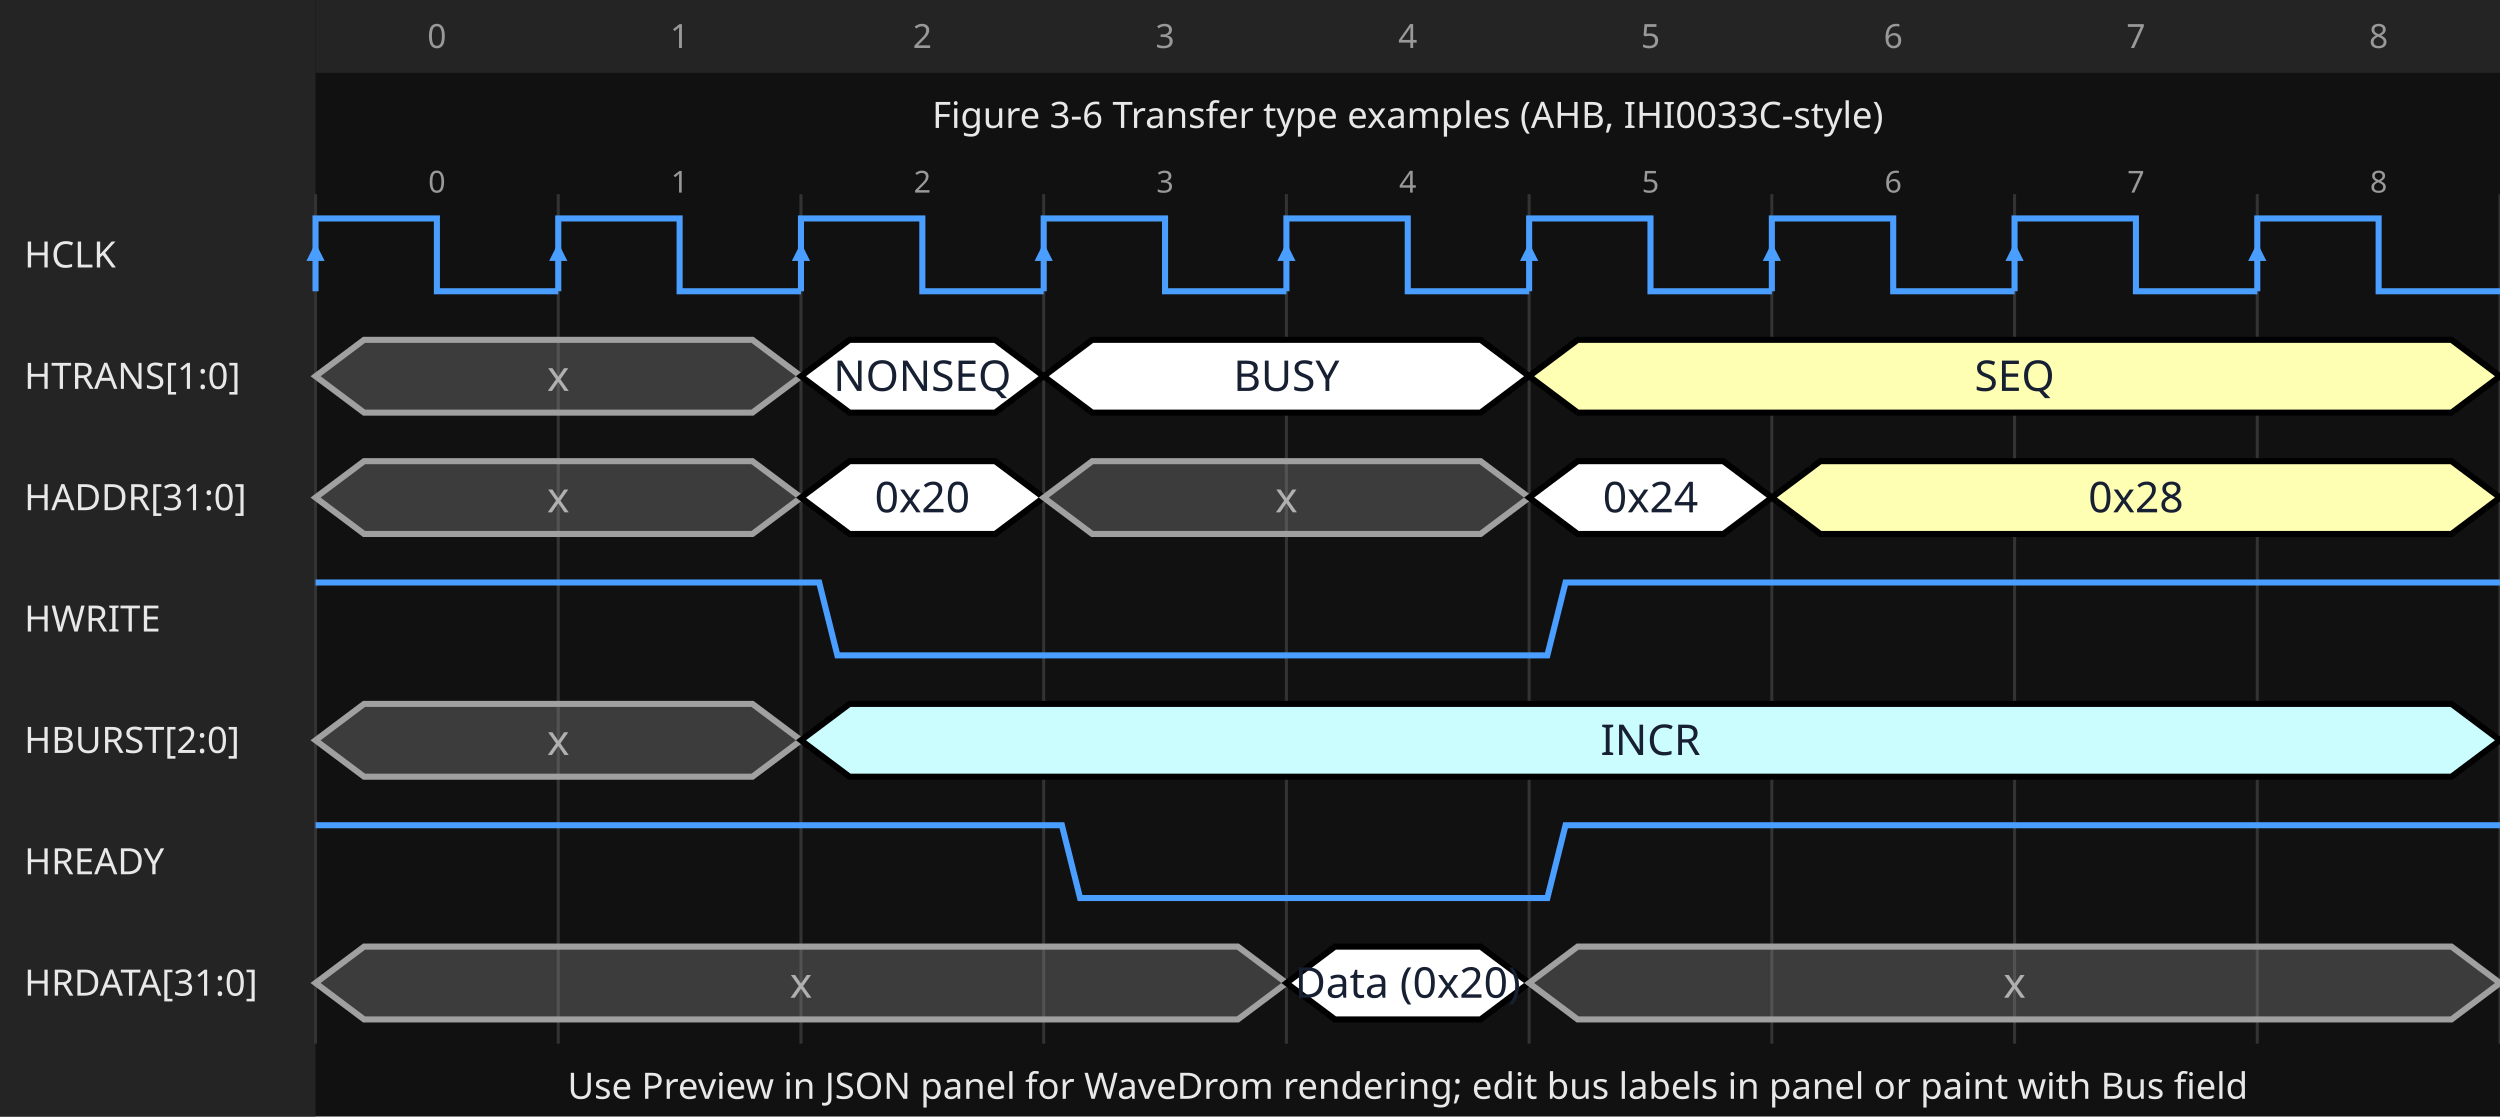
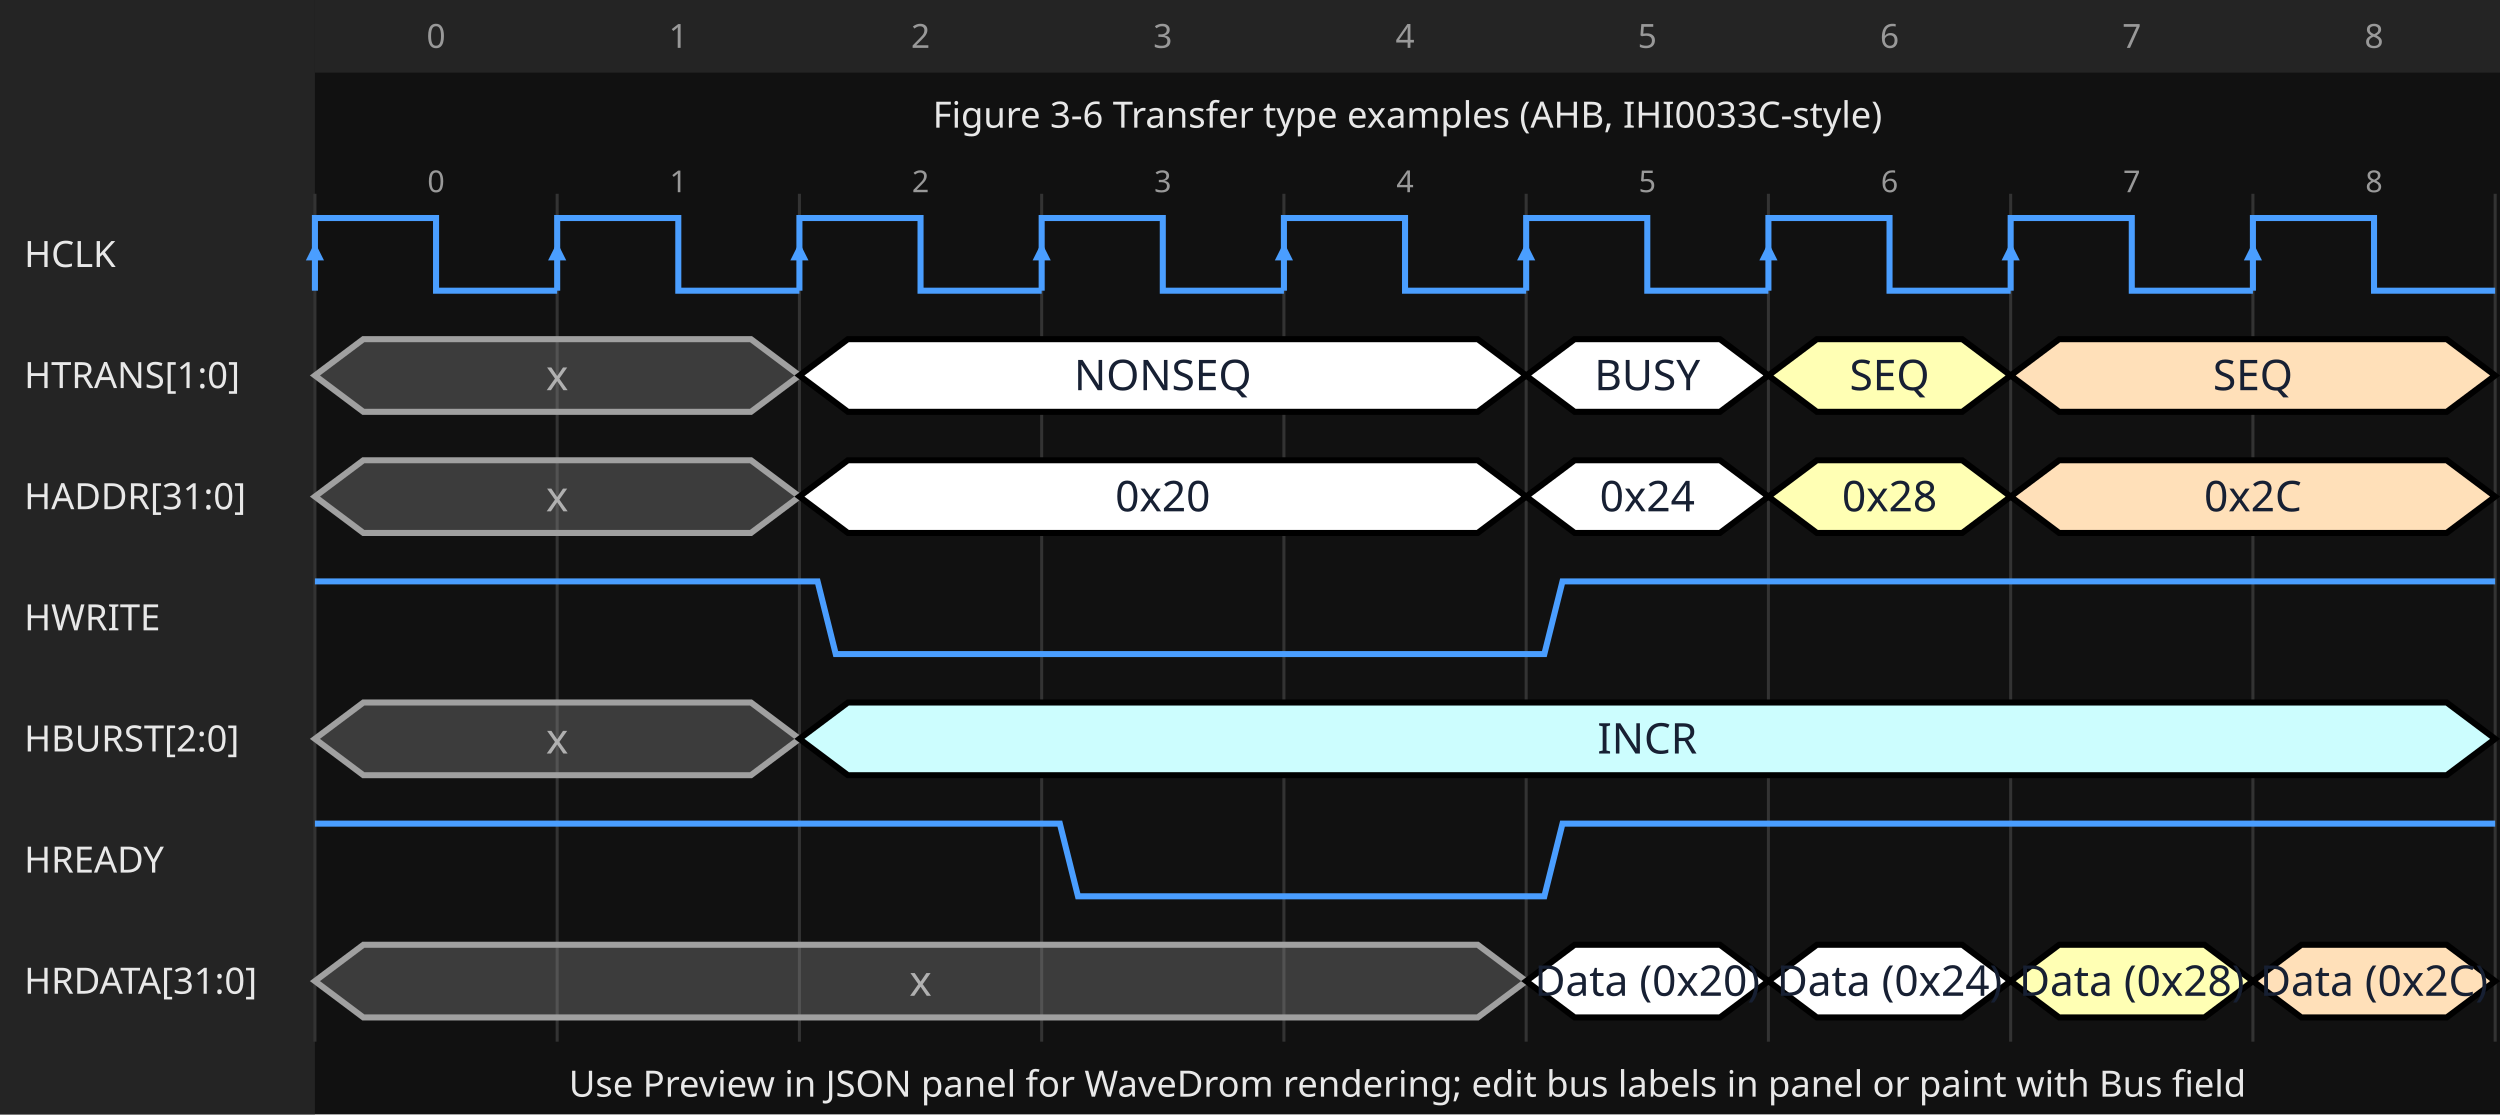
- <svg xmlns="http://www.w3.org/2000/svg" width="824" height="368" viewBox="0 0 824 368">
+ <svg xmlns="http://www.w3.org/2000/svg" width="825.6" height="368" viewBox="0 0 825.6 368">
  <defs>
    <pattern id="hatch-x" width="8" height="8" patternUnits="userSpaceOnUse">
      <path d="M0,8 L8,0" stroke="#ff6b6b" stroke-width="1" />
    </pattern>
  </defs>
  <rect width="100%" height="100%" fill="#111111" />
  <rect x="0" y="0" width="104" height="368" fill="#242424" />
  <text x="8" y="84" fill="#e8e8e8" font-family="sans-serif" font-weight="400" font-size="12" dominant-baseline="middle">HCLK</text>
  <text x="8" y="124" fill="#e8e8e8" font-family="sans-serif" font-weight="400" font-size="12" dominant-baseline="middle">HTRANS[1:0]</text>
  <text x="8" y="164" fill="#e8e8e8" font-family="sans-serif" font-weight="400" font-size="12" dominant-baseline="middle">HADDR[31:0]</text>
  <text x="8" y="204" fill="#e8e8e8" font-family="sans-serif" font-weight="400" font-size="12" dominant-baseline="middle">HWRITE</text>
  <text x="8" y="244" fill="#e8e8e8" font-family="sans-serif" font-weight="400" font-size="12" dominant-baseline="middle">HBURST[2:0]</text>
  <text x="8" y="284" fill="#e8e8e8" font-family="sans-serif" font-weight="400" font-size="12" dominant-baseline="middle">HREADY</text>
  <text x="8" y="324" fill="#e8e8e8" font-family="sans-serif" font-weight="400" font-size="12" dominant-baseline="middle">HRDATA[31:0]</text>
  <g transform="translate(104, 0)">
-     <rect x="0" y="0" width="720" height="24" fill="#242424" />
+     <rect x="0" y="0" width="721.6" height="24" fill="#242424" />
    <text x="40" y="12" fill="#999999" font-size="11" font-family="sans-serif" text-anchor="middle" dominant-baseline="middle">0</text>
    <text x="120" y="12" fill="#999999" font-size="11" font-family="sans-serif" text-anchor="middle" dominant-baseline="middle">1</text>
    <text x="200" y="12" fill="#999999" font-size="11" font-family="sans-serif" text-anchor="middle" dominant-baseline="middle">2</text>
    <text x="280" y="12" fill="#999999" font-size="11" font-family="sans-serif" text-anchor="middle" dominant-baseline="middle">3</text>
    <text x="360" y="12" fill="#999999" font-size="11" font-family="sans-serif" text-anchor="middle" dominant-baseline="middle">4</text>
    <text x="440" y="12" fill="#999999" font-size="11" font-family="sans-serif" text-anchor="middle" dominant-baseline="middle">5</text>
    <text x="520" y="12" fill="#999999" font-size="11" font-family="sans-serif" text-anchor="middle" dominant-baseline="middle">6</text>
    <text x="600" y="12" fill="#999999" font-size="11" font-family="sans-serif" text-anchor="middle" dominant-baseline="middle">7</text>
    <text x="680" y="12" fill="#999999" font-size="11" font-family="sans-serif" text-anchor="middle" dominant-baseline="middle">8</text>
-     <text x="360" y="38" fill="#e8e8e8" font-size="12" font-family="sans-serif" text-anchor="middle" dominant-baseline="middle">Figure 3-6 Transfer type examples (AHB, IHI0033C-style)</text>
+     <text x="360.8" y="38" fill="#e8e8e8" font-size="12" font-family="sans-serif" text-anchor="middle" dominant-baseline="middle">Figure 3-6 Transfer type examples (AHB, IHI0033C-style)</text>
    <text x="40" y="60" fill="#999999" font-size="10" font-family="sans-serif" text-anchor="middle" dominant-baseline="middle">0</text>
    <text x="120" y="60" fill="#999999" font-size="10" font-family="sans-serif" text-anchor="middle" dominant-baseline="middle">1</text>
    <text x="200" y="60" fill="#999999" font-size="10" font-family="sans-serif" text-anchor="middle" dominant-baseline="middle">2</text>
    <text x="280" y="60" fill="#999999" font-size="10" font-family="sans-serif" text-anchor="middle" dominant-baseline="middle">3</text>
    <text x="360" y="60" fill="#999999" font-size="10" font-family="sans-serif" text-anchor="middle" dominant-baseline="middle">4</text>
    <text x="440" y="60" fill="#999999" font-size="10" font-family="sans-serif" text-anchor="middle" dominant-baseline="middle">5</text>
    <text x="520" y="60" fill="#999999" font-size="10" font-family="sans-serif" text-anchor="middle" dominant-baseline="middle">6</text>
    <text x="600" y="60" fill="#999999" font-size="10" font-family="sans-serif" text-anchor="middle" dominant-baseline="middle">7</text>
    <text x="680" y="60" fill="#999999" font-size="10" font-family="sans-serif" text-anchor="middle" dominant-baseline="middle">8</text>
-     <text x="360" y="358" fill="#e8e8e8" font-size="12" font-family="sans-serif" text-anchor="middle" dominant-baseline="middle">Use Preview in JSON panel for WaveDrom rendering; edit bus labels in panel or paint with Bus field</text>
+     <text x="360.8" y="358" fill="#e8e8e8" font-size="12" font-family="sans-serif" text-anchor="middle" dominant-baseline="middle">Use Preview in JSON panel for WaveDrom rendering; edit bus labels in panel or paint with Bus field</text>
    <line x1="0" y1="64" x2="0" y2="344" stroke="#333333" stroke-width="1" />
    <line x1="80" y1="64" x2="80" y2="344" stroke="#333333" stroke-width="1" />
    <line x1="160" y1="64" x2="160" y2="344" stroke="#333333" stroke-width="1" />
    <line x1="240" y1="64" x2="240" y2="344" stroke="#333333" stroke-width="1" />
    <line x1="320" y1="64" x2="320" y2="344" stroke="#333333" stroke-width="1" />
    <line x1="400" y1="64" x2="400" y2="344" stroke="#333333" stroke-width="1" />
    <line x1="480" y1="64" x2="480" y2="344" stroke="#333333" stroke-width="1" />
    <line x1="560" y1="64" x2="560" y2="344" stroke="#333333" stroke-width="1" />
    <line x1="640" y1="64" x2="640" y2="344" stroke="#333333" stroke-width="1" />
    <line x1="720" y1="64" x2="720" y2="344" stroke="#333333" stroke-width="1" />
    <path d="M0,96 L0,72 L40,72 L40,96 L80,96" fill="none" stroke="#4A9EFF" stroke-width="2" />
    <polygon points="0,80 -3,86 3,86" fill="#4A9EFF" />
    <path d="M80,96 L80,72 L120,72 L120,96 L160,96" fill="none" stroke="#4A9EFF" stroke-width="2" />
    <polygon points="80,80 77,86 83,86" fill="#4A9EFF" />
    <path d="M160,96 L160,72 L200,72 L200,96 L240,96" fill="none" stroke="#4A9EFF" stroke-width="2" />
    <polygon points="160,80 157,86 163,86" fill="#4A9EFF" />
    <path d="M240,96 L240,72 L280,72 L280,96 L320,96" fill="none" stroke="#4A9EFF" stroke-width="2" />
    <polygon points="240,80 237,86 243,86" fill="#4A9EFF" />
    <path d="M320,96 L320,72 L360,72 L360,96 L400,96" fill="none" stroke="#4A9EFF" stroke-width="2" />
    <polygon points="320,80 317,86 323,86" fill="#4A9EFF" />
    <path d="M400,96 L400,72 L440,72 L440,96 L480,96" fill="none" stroke="#4A9EFF" stroke-width="2" />
    <polygon points="400,80 397,86 403,86" fill="#4A9EFF" />
    <path d="M480,96 L480,72 L520,72 L520,96 L560,96" fill="none" stroke="#4A9EFF" stroke-width="2" />
    <polygon points="480,80 477,86 483,86" fill="#4A9EFF" />
    <path d="M560,96 L560,72 L600,72 L600,96 L640,96" fill="none" stroke="#4A9EFF" stroke-width="2" />
    <polygon points="560,80 557,86 563,86" fill="#4A9EFF" />
    <path d="M640,96 L640,72 L680,72 L680,96 L720,96" fill="none" stroke="#4A9EFF" stroke-width="2" />
    <polygon points="640,80 637,86 643,86" fill="#4A9EFF" />
    <path d="M0,124 L16,112 L144,112 L160,124 L144,136 L16,136 Z" fill="rgba(140, 140, 140, 0.35)" stroke="#a0a0a0" stroke-width="2" />
    <text x="80" y="124" fill="#b0b0b0" font-size="14" font-family="sans-serif" font-weight="400" text-anchor="middle" dominant-baseline="middle">x</text>
-     <path d="M160,124 L176,112 L224,112 L240,124 L224,136 L176,136 Z" fill="#ffffff" stroke="#000000" stroke-width="2" />
-     <text x="200" y="124" fill="#172033" font-size="14" font-family="sans-serif" font-weight="400" text-anchor="middle" dominant-baseline="middle">NONSEQ</text>
-     <path d="M240,124 L256,112 L384,112 L400,124 L384,136 L256,136 Z" fill="#ffffff" stroke="#000000" stroke-width="2" />
-     <text x="320" y="124" fill="#172033" font-size="14" font-family="sans-serif" font-weight="400" text-anchor="middle" dominant-baseline="middle">BUSY</text>
-     <path d="M400,124 L416,112 L704,112 L720,124 L704,136 L416,136 Z" fill="#ffffb4" stroke="#000000" stroke-width="2" />
-     <text x="560" y="124" fill="#172033" font-size="14" font-family="sans-serif" font-weight="400" text-anchor="middle" dominant-baseline="middle">SEQ</text>
+     <path d="M160,124 L176,112 L384,112 L400,124 L384,136 L176,136 Z" fill="#ffffff" stroke="#000000" stroke-width="2" />
+     <text x="280" y="124" fill="#172033" font-size="14" font-family="sans-serif" font-weight="400" text-anchor="middle" dominant-baseline="middle">NONSEQ</text>
+     <path d="M400,124 L416,112 L464,112 L480,124 L464,136 L416,136 Z" fill="#ffffff" stroke="#000000" stroke-width="2" />
+     <text x="440" y="124" fill="#172033" font-size="14" font-family="sans-serif" font-weight="400" text-anchor="middle" dominant-baseline="middle">BUSY</text>
+     <path d="M480,124 L496,112 L544,112 L560,124 L544,136 L496,136 Z" fill="#ffffb4" stroke="#000000" stroke-width="2" />
+     <text x="520" y="124" fill="#172033" font-size="14" font-family="sans-serif" font-weight="400" text-anchor="middle" dominant-baseline="middle">SEQ</text>
+     <path d="M560,124 L576,112 L704,112 L720,124 L704,136 L576,136 Z" fill="#ffe0b9" stroke="#000000" stroke-width="2" />
+     <text x="640" y="124" fill="#172033" font-size="14" font-family="sans-serif" font-weight="400" text-anchor="middle" dominant-baseline="middle">SEQ</text>
    <path d="M0,164 L16,152 L144,152 L160,164 L144,176 L16,176 Z" fill="rgba(140, 140, 140, 0.35)" stroke="#a0a0a0" stroke-width="2" />
    <text x="80" y="164" fill="#b0b0b0" font-size="14" font-family="sans-serif" font-weight="400" text-anchor="middle" dominant-baseline="middle">x</text>
-     <path d="M160,164 L176,152 L224,152 L240,164 L224,176 L176,176 Z" fill="#ffffff" stroke="#000000" stroke-width="2" />
-     <text x="200" y="164" fill="#172033" font-size="14" font-family="sans-serif" font-weight="400" text-anchor="middle" dominant-baseline="middle">0x20</text>
-     <path d="M240,164 L256,152 L384,152 L400,164 L384,176 L256,176 Z" fill="rgba(140, 140, 140, 0.35)" stroke="#a0a0a0" stroke-width="2" />
-     <text x="320" y="164" fill="#b0b0b0" font-size="14" font-family="sans-serif" font-weight="400" text-anchor="middle" dominant-baseline="middle">x</text>
+     <path d="M160,164 L176,152 L384,152 L400,164 L384,176 L176,176 Z" fill="#ffffff" stroke="#000000" stroke-width="2" />
+     <text x="280" y="164" fill="#172033" font-size="14" font-family="sans-serif" font-weight="400" text-anchor="middle" dominant-baseline="middle">0x20</text>
    <path d="M400,164 L416,152 L464,152 L480,164 L464,176 L416,176 Z" fill="#ffffff" stroke="#000000" stroke-width="2" />
    <text x="440" y="164" fill="#172033" font-size="14" font-family="sans-serif" font-weight="400" text-anchor="middle" dominant-baseline="middle">0x24</text>
-     <path d="M480,164 L496,152 L704,152 L720,164 L704,176 L496,176 Z" fill="#ffffb4" stroke="#000000" stroke-width="2" />
-     <text x="600" y="164" fill="#172033" font-size="14" font-family="sans-serif" font-weight="400" text-anchor="middle" dominant-baseline="middle">0x28</text>
+     <path d="M480,164 L496,152 L544,152 L560,164 L544,176 L496,176 Z" fill="#ffffb4" stroke="#000000" stroke-width="2" />
+     <text x="520" y="164" fill="#172033" font-size="14" font-family="sans-serif" font-weight="400" text-anchor="middle" dominant-baseline="middle">0x28</text>
+     <path d="M560,164 L576,152 L704,152 L720,164 L704,176 L576,176 Z" fill="#ffe0b9" stroke="#000000" stroke-width="2" />
+     <text x="640" y="164" fill="#172033" font-size="14" font-family="sans-serif" font-weight="400" text-anchor="middle" dominant-baseline="middle">0x2C</text>
    <path d="M0,192 L80,192 L160,192 L166,192 L172,216 L240,216 L320,216 L400,216 L406,216 L412,192 L480,192 L560,192 L640,192 L720,192" fill="none" stroke="#4A9EFF" stroke-width="2" />
    <path d="M0,244 L16,232 L144,232 L160,244 L144,256 L16,256 Z" fill="rgba(140, 140, 140, 0.35)" stroke="#a0a0a0" stroke-width="2" />
    <text x="80" y="244" fill="#b0b0b0" font-size="14" font-family="sans-serif" font-weight="400" text-anchor="middle" dominant-baseline="middle">x</text>
    <path d="M160,244 L176,232 L704,232 L720,244 L704,256 L176,256 Z" fill="#ccfdfe" stroke="#000000" stroke-width="2" />
    <text x="440" y="244" fill="#172033" font-size="14" font-family="sans-serif" font-weight="400" text-anchor="middle" dominant-baseline="middle">INCR</text>
    <path d="M0,272 L80,272 L160,272 L240,272 L246,272 L252,296 L320,296 L400,296 L406,296 L412,272 L480,272 L560,272 L640,272 L720,272" fill="none" stroke="#4A9EFF" stroke-width="2" />
-     <path d="M0,324 L16,312 L304,312 L320,324 L304,336 L16,336 Z" fill="rgba(140, 140, 140, 0.35)" stroke="#a0a0a0" stroke-width="2" />
-     <text x="160" y="324" fill="#b0b0b0" font-size="14" font-family="sans-serif" font-weight="400" text-anchor="middle" dominant-baseline="middle">x</text>
-     <path d="M320,324 L336,312 L384,312 L400,324 L384,336 L336,336 Z" fill="#ffffff" stroke="#000000" stroke-width="2" />
-     <text x="360" y="324" fill="#172033" font-size="14" font-family="sans-serif" font-weight="400" text-anchor="middle" dominant-baseline="middle">Data (0x20)</text>
-     <path d="M400,324 L416,312 L704,312 L720,324 L704,336 L416,336 Z" fill="rgba(140, 140, 140, 0.35)" stroke="#a0a0a0" stroke-width="2" />
-     <text x="560" y="324" fill="#b0b0b0" font-size="14" font-family="sans-serif" font-weight="400" text-anchor="middle" dominant-baseline="middle">x</text>
+     <path d="M0,324 L16,312 L384,312 L400,324 L384,336 L16,336 Z" fill="rgba(140, 140, 140, 0.35)" stroke="#a0a0a0" stroke-width="2" />
+     <text x="200" y="324" fill="#b0b0b0" font-size="14" font-family="sans-serif" font-weight="400" text-anchor="middle" dominant-baseline="middle">x</text>
+     <path d="M400,324 L416,312 L464,312 L480,324 L464,336 L416,336 Z" fill="#ffffff" stroke="#000000" stroke-width="2" />
+     <text x="440" y="324" fill="#172033" font-size="14" font-family="sans-serif" font-weight="400" text-anchor="middle" dominant-baseline="middle">Data (0x20)</text>
+     <path d="M480,324 L496,312 L544,312 L560,324 L544,336 L496,336 Z" fill="#ffffff" stroke="#000000" stroke-width="2" />
+     <text x="520" y="324" fill="#172033" font-size="14" font-family="sans-serif" font-weight="400" text-anchor="middle" dominant-baseline="middle">Data (0x24)</text>
+     <path d="M560,324 L576,312 L624,312 L640,324 L624,336 L576,336 Z" fill="#ffffb4" stroke="#000000" stroke-width="2" />
+     <text x="600" y="324" fill="#172033" font-size="14" font-family="sans-serif" font-weight="400" text-anchor="middle" dominant-baseline="middle">Data (0x28)</text>
+     <path d="M640,324 L656,312 L704,312 L720,324 L704,336 L656,336 Z" fill="#ffe0b9" stroke="#000000" stroke-width="2" />
+     <text x="680" y="324" fill="#172033" font-size="14" font-family="sans-serif" font-weight="400" text-anchor="middle" dominant-baseline="middle">Data (0x2C)</text>
  </g>
</svg>
